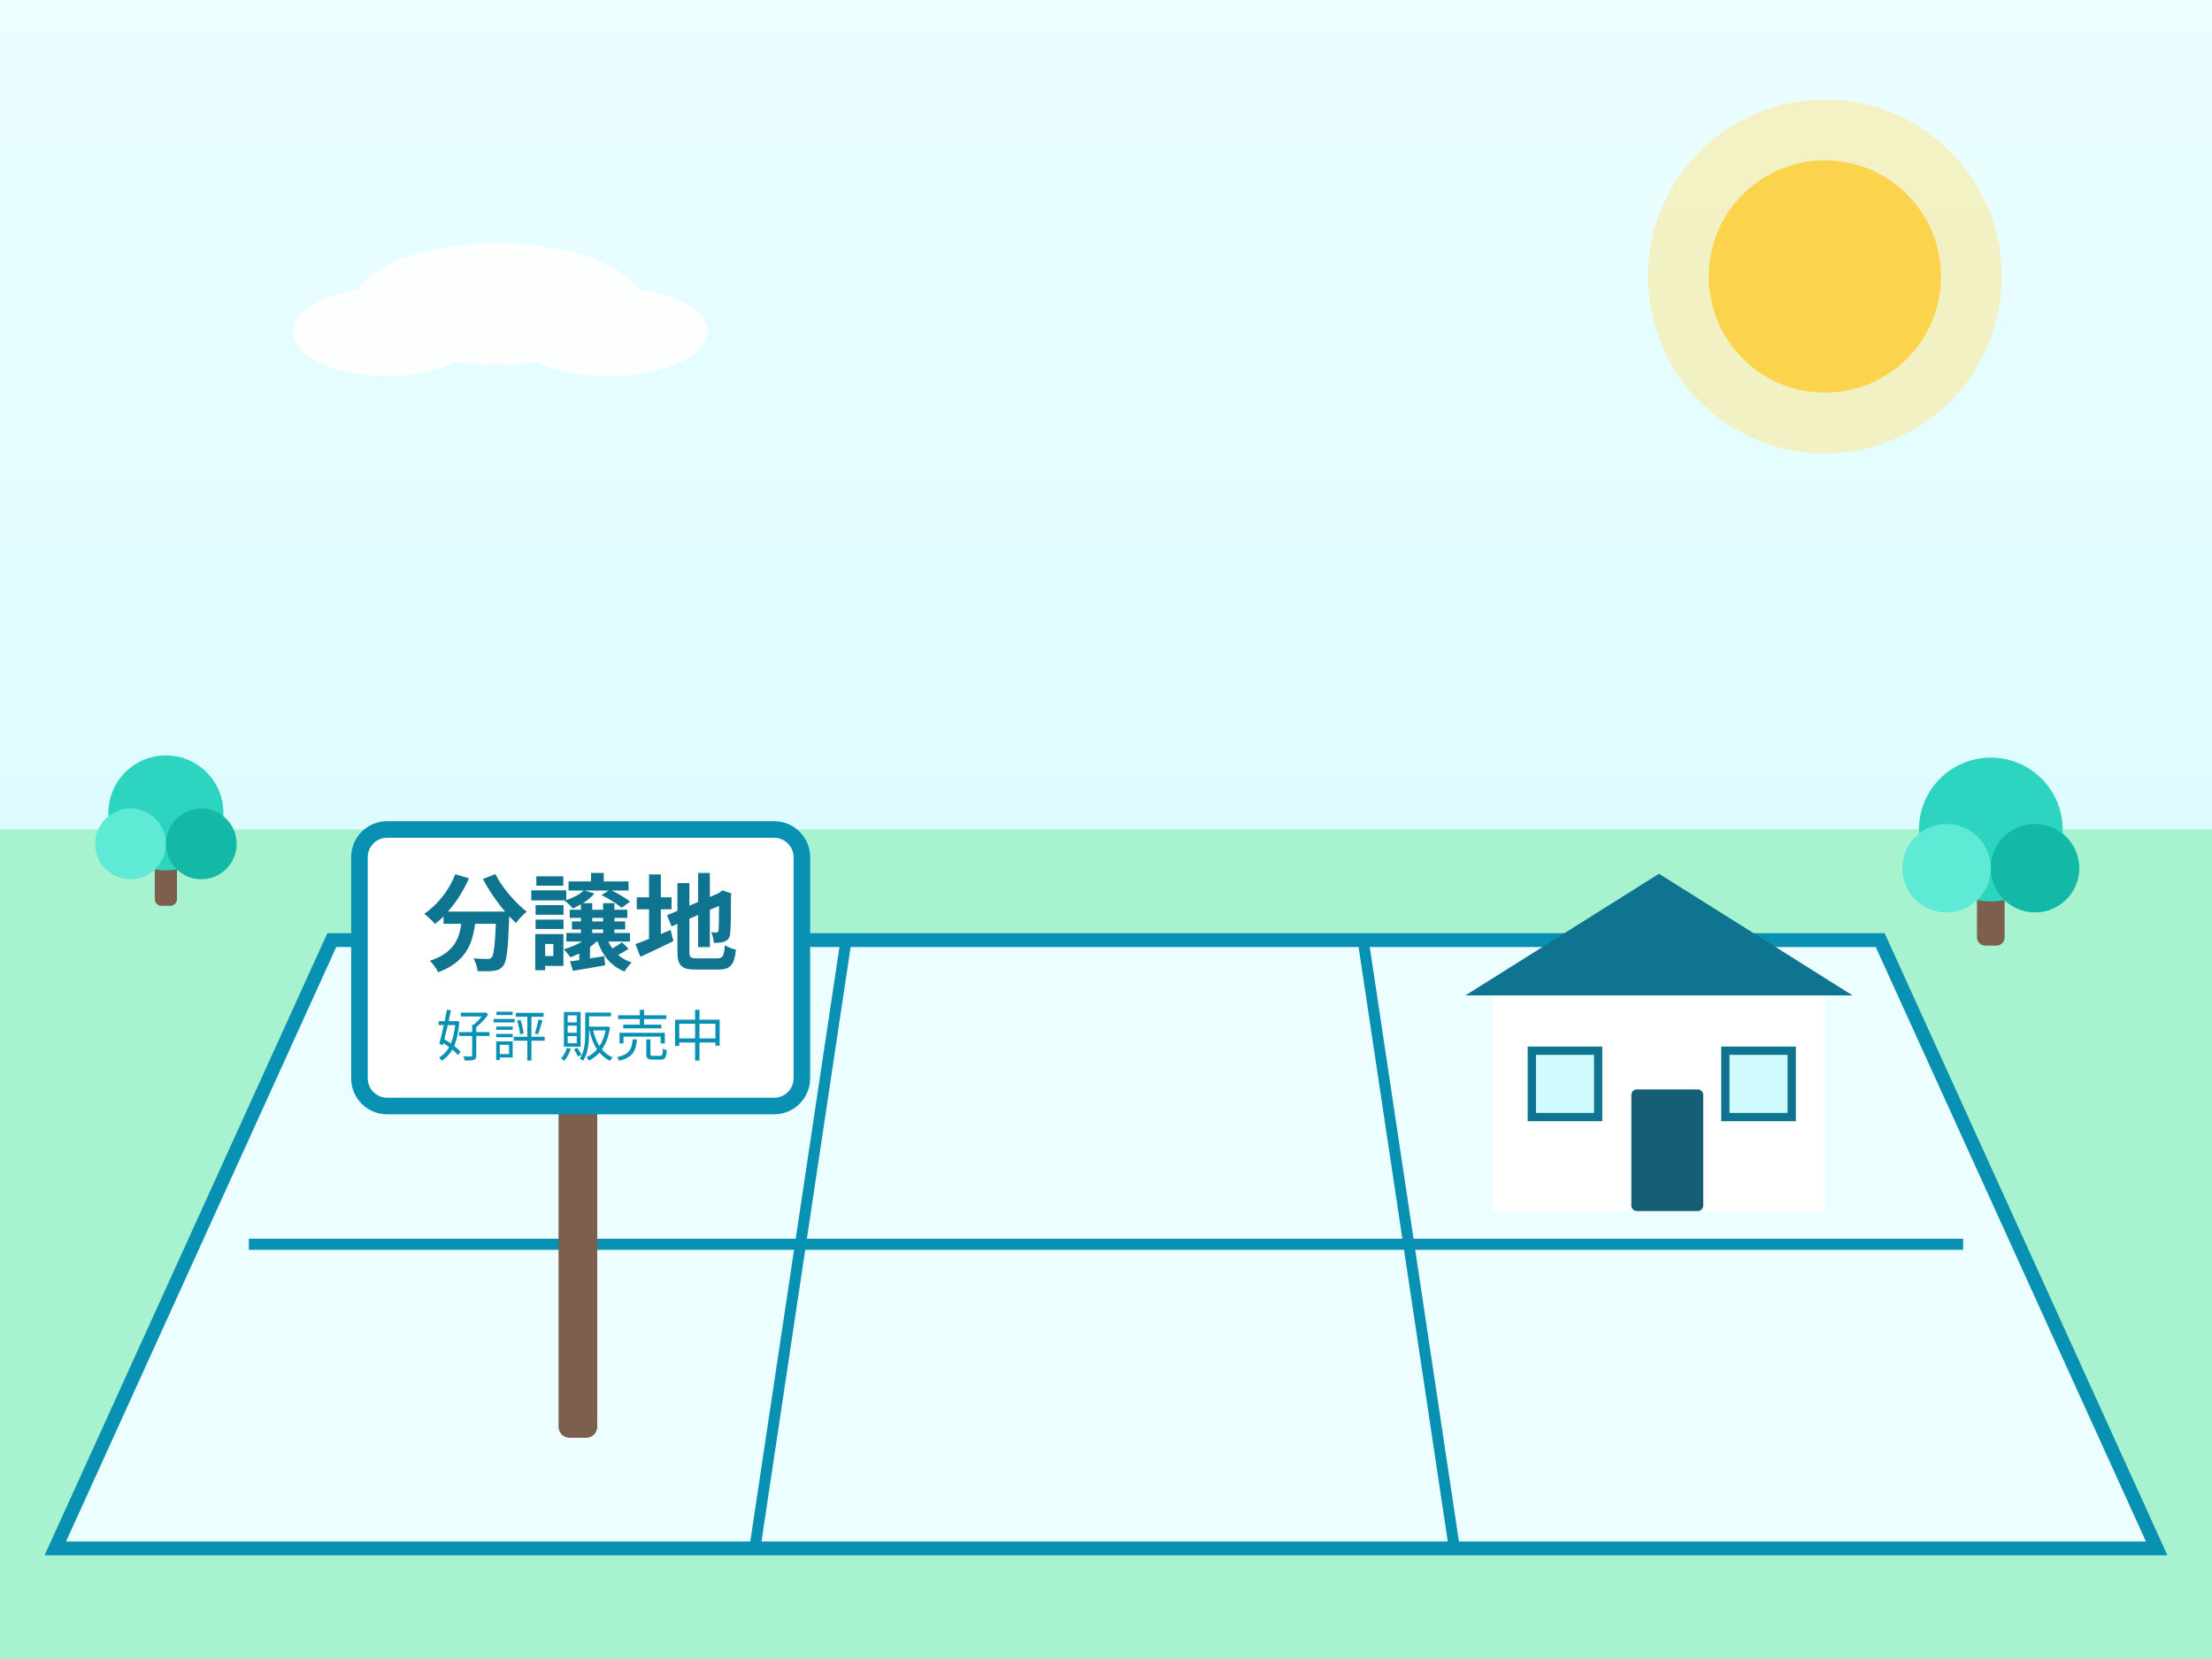
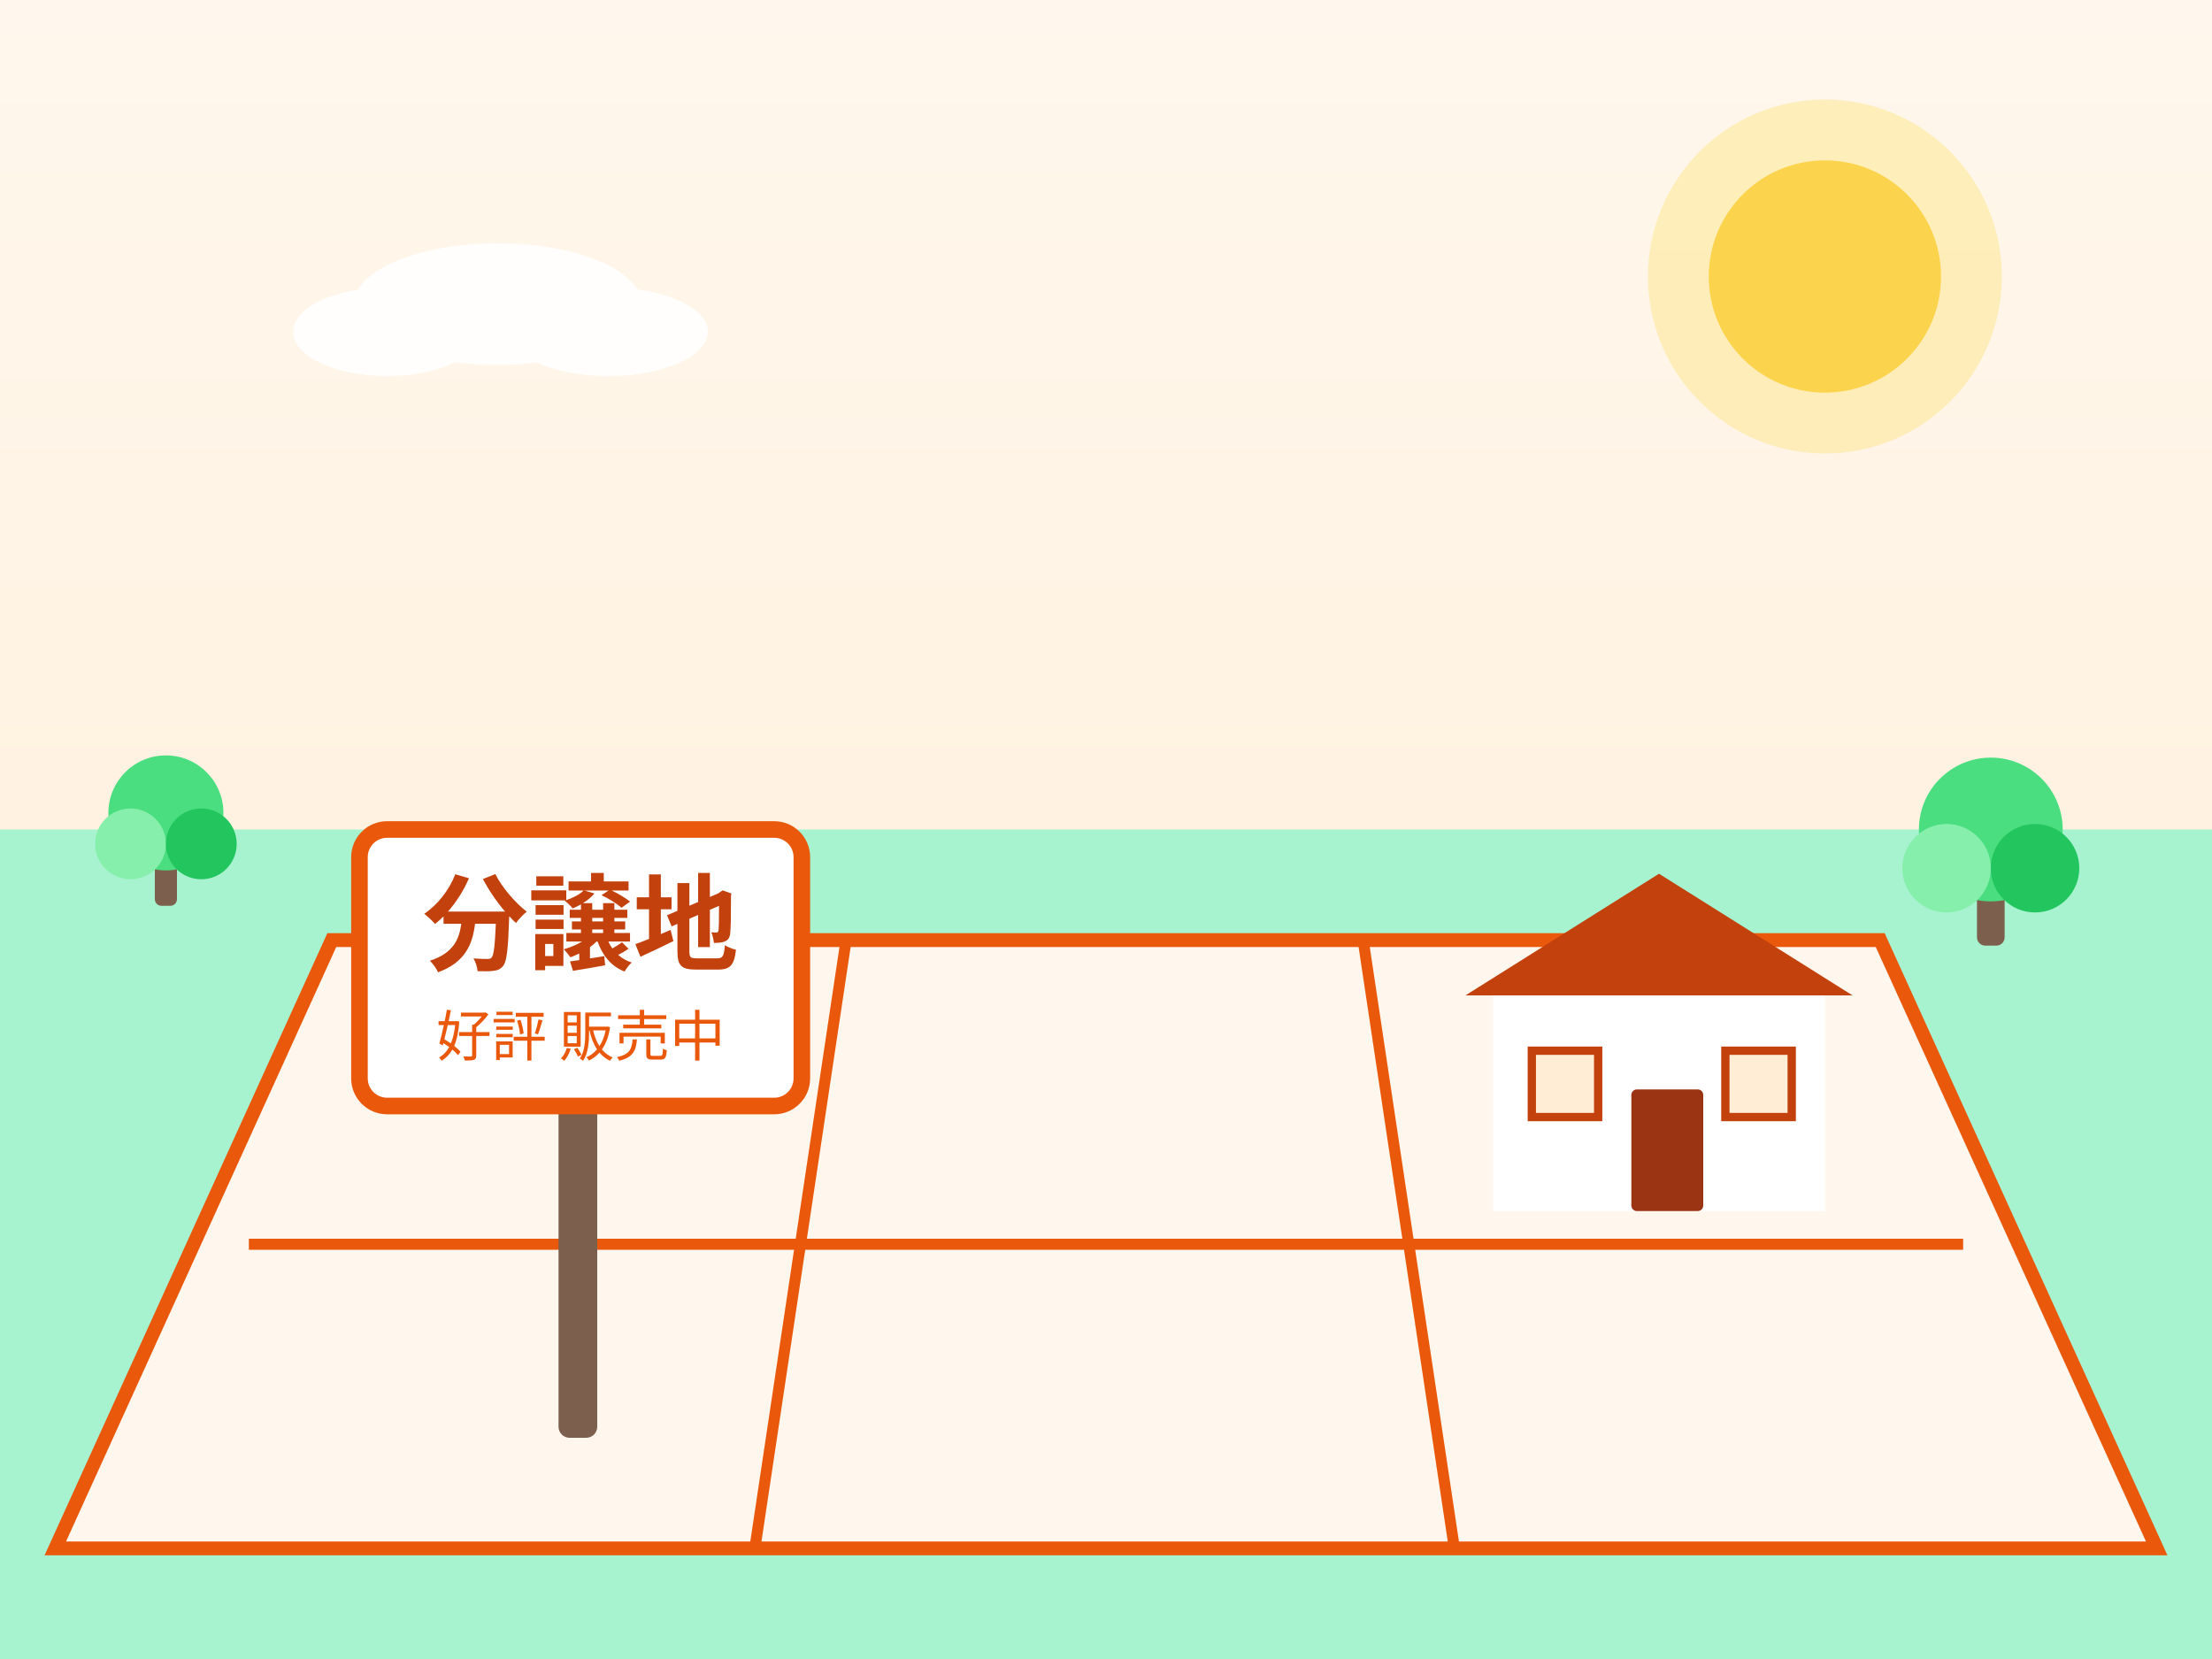
<svg xmlns="http://www.w3.org/2000/svg" viewBox="0 0 800 600" preserveAspectRatio="xMidYMid slice">
  <defs>
    <linearGradient id="sky2" x1="0" y1="0" x2="0" y2="1">
-       <stop offset="0" stop-color="#ecfeff" />
-       <stop offset="1" stop-color="#cffafe" />
+       <stop offset="0" stop-color="#fff7ed" />
+       <stop offset="1" stop-color="#ffedd5" />
    </linearGradient>
  </defs>
  <rect width="800" height="600" fill="url(#sky2)" />
  <circle cx="660" cy="100" r="64" fill="#fde68a" opacity="0.5" />
  <circle cx="660" cy="100" r="42" fill="#fcd34d" />
  <g fill="#ffffff" opacity="0.9">
    <ellipse cx="180" cy="110" rx="52" ry="22" />
    <ellipse cx="140" cy="120" rx="34" ry="16" />
    <ellipse cx="220" cy="120" rx="36" ry="16" />
  </g>
  <path d="M0 300 L800 300 L800 600 L0 600 Z" fill="#a7f3d0" />
-   <polygon points="120,340 680,340 780,560 20,560" fill="#ecfeff" stroke="#0891b2" stroke-width="5" />
-   <line x1="306" y1="340" x2="273" y2="560" stroke="#0891b2" stroke-width="4" />
-   <line x1="493" y1="340" x2="526" y2="560" stroke="#0891b2" stroke-width="4" />
-   <line x1="90" y1="450" x2="710" y2="450" stroke="#0891b2" stroke-width="4" />
+   <polygon points="120,340 680,340 780,560 20,560" fill="#fff7ed" stroke="#ea580c" stroke-width="5" />
+   <line x1="306" y1="340" x2="273" y2="560" stroke="#ea580c" stroke-width="4" />
+   <line x1="493" y1="340" x2="526" y2="560" stroke="#ea580c" stroke-width="4" />
+   <line x1="90" y1="450" x2="710" y2="450" stroke="#ea580c" stroke-width="4" />
  <g transform="translate(540 360)">
-     <polygon points="-10,0 60,-44 130,0" fill="#0e7490" />
+     <polygon points="-10,0 60,-44 130,0" fill="#c2410c" />
    <rect x="0" y="0" width="120" height="78" fill="#ffffff" />
-     <rect x="50" y="34" width="26" height="44" fill="#155e75" rx="2" />
-     <rect x="14" y="20" width="24" height="24" fill="#cffafe" stroke="#0e7490" stroke-width="3" />
-     <rect x="84" y="20" width="24" height="24" fill="#cffafe" stroke="#0e7490" stroke-width="3" />
+     <rect x="50" y="34" width="26" height="44" fill="#9a3412" rx="2" />
+     <rect x="14" y="20" width="24" height="24" fill="#ffedd5" stroke="#c2410c" stroke-width="3" />
+     <rect x="84" y="20" width="24" height="24" fill="#ffedd5" stroke="#c2410c" stroke-width="3" />
  </g>
  <g transform="translate(150 330)">
    <rect x="52" y="60" width="14" height="130" fill="#7c5f4c" rx="4" />
-     <rect x="-20" y="-30" width="160" height="100" fill="#ffffff" stroke="#0891b2" stroke-width="6" rx="10" />
-     <text x="60" y="18" text-anchor="middle" font-family="'M PLUS Rounded 1c','Hiragino Maru Gothic ProN',Meiryo,sans-serif" font-size="38" font-weight="700" fill="#0e7490">分譲地</text>
-     <text x="60" y="52" text-anchor="middle" font-family="'M PLUS Rounded 1c','Hiragino Maru Gothic ProN',Meiryo,sans-serif" font-size="20" font-weight="500" fill="#0891b2">好評 販売中</text>
+     <rect x="-20" y="-30" width="160" height="100" fill="#ffffff" stroke="#ea580c" stroke-width="6" rx="10" />
+     <text x="60" y="18" text-anchor="middle" font-family="'M PLUS Rounded 1c','Hiragino Maru Gothic ProN',Meiryo,sans-serif" font-size="38" font-weight="700" fill="#c2410c">分譲地</text>
+     <text x="60" y="52" text-anchor="middle" font-family="'M PLUS Rounded 1c','Hiragino Maru Gothic ProN',Meiryo,sans-serif" font-size="20" font-weight="500" fill="#ea580c">好評 販売中</text>
  </g>
  <g transform="translate(720 320)">
    <rect x="-5" y="0" width="10" height="22" fill="#7c5f4c" rx="3" />
-     <circle cx="0" cy="-20" r="26" fill="#2dd4bf" />
-     <circle cx="-16" cy="-6" r="16" fill="#5eead4" />
-     <circle cx="16" cy="-6" r="16" fill="#14b8a6" />
+     <circle cx="0" cy="-20" r="26" fill="#4ade80" />
+     <circle cx="-16" cy="-6" r="16" fill="#86efac" />
+     <circle cx="16" cy="-6" r="16" fill="#22c55e" />
  </g>
  <g transform="translate(60 310) scale(0.8)">
    <rect x="-5" y="0" width="10" height="22" fill="#7c5f4c" rx="3" />
-     <circle cx="0" cy="-20" r="26" fill="#2dd4bf" />
-     <circle cx="-16" cy="-6" r="16" fill="#5eead4" />
-     <circle cx="16" cy="-6" r="16" fill="#14b8a6" />
+     <circle cx="0" cy="-20" r="26" fill="#4ade80" />
+     <circle cx="-16" cy="-6" r="16" fill="#86efac" />
+     <circle cx="16" cy="-6" r="16" fill="#22c55e" />
  </g>
</svg>
